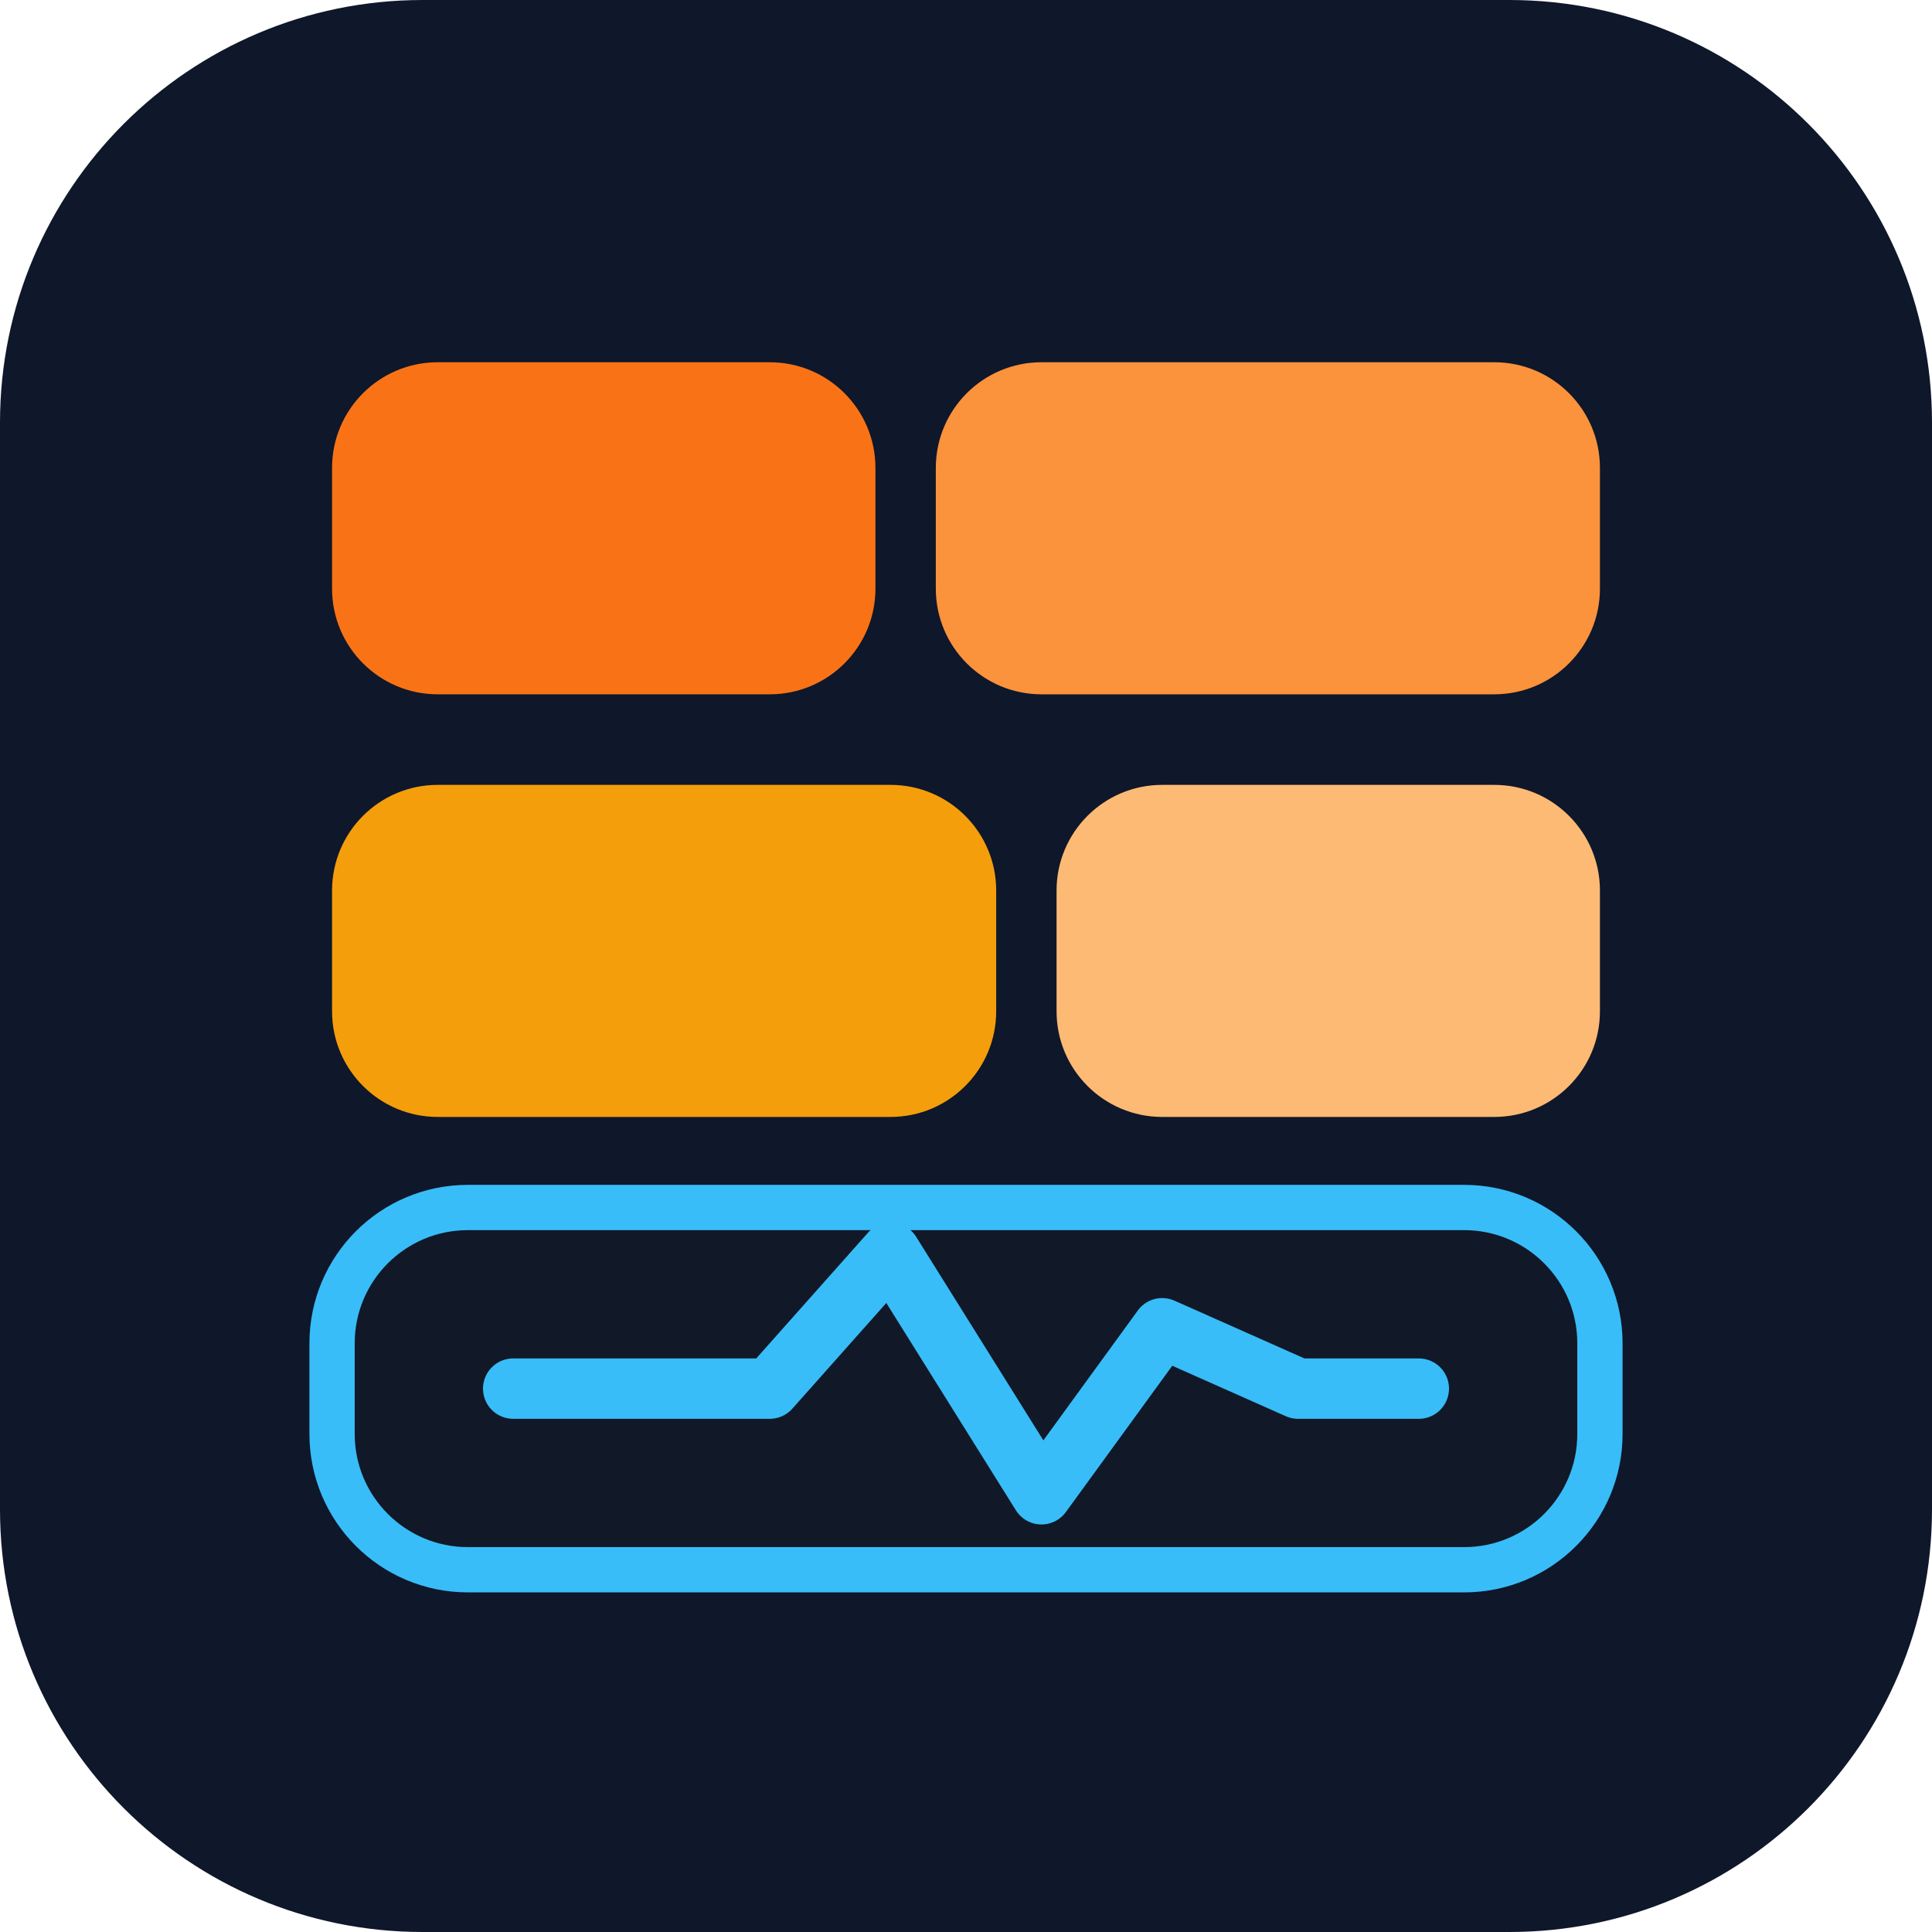
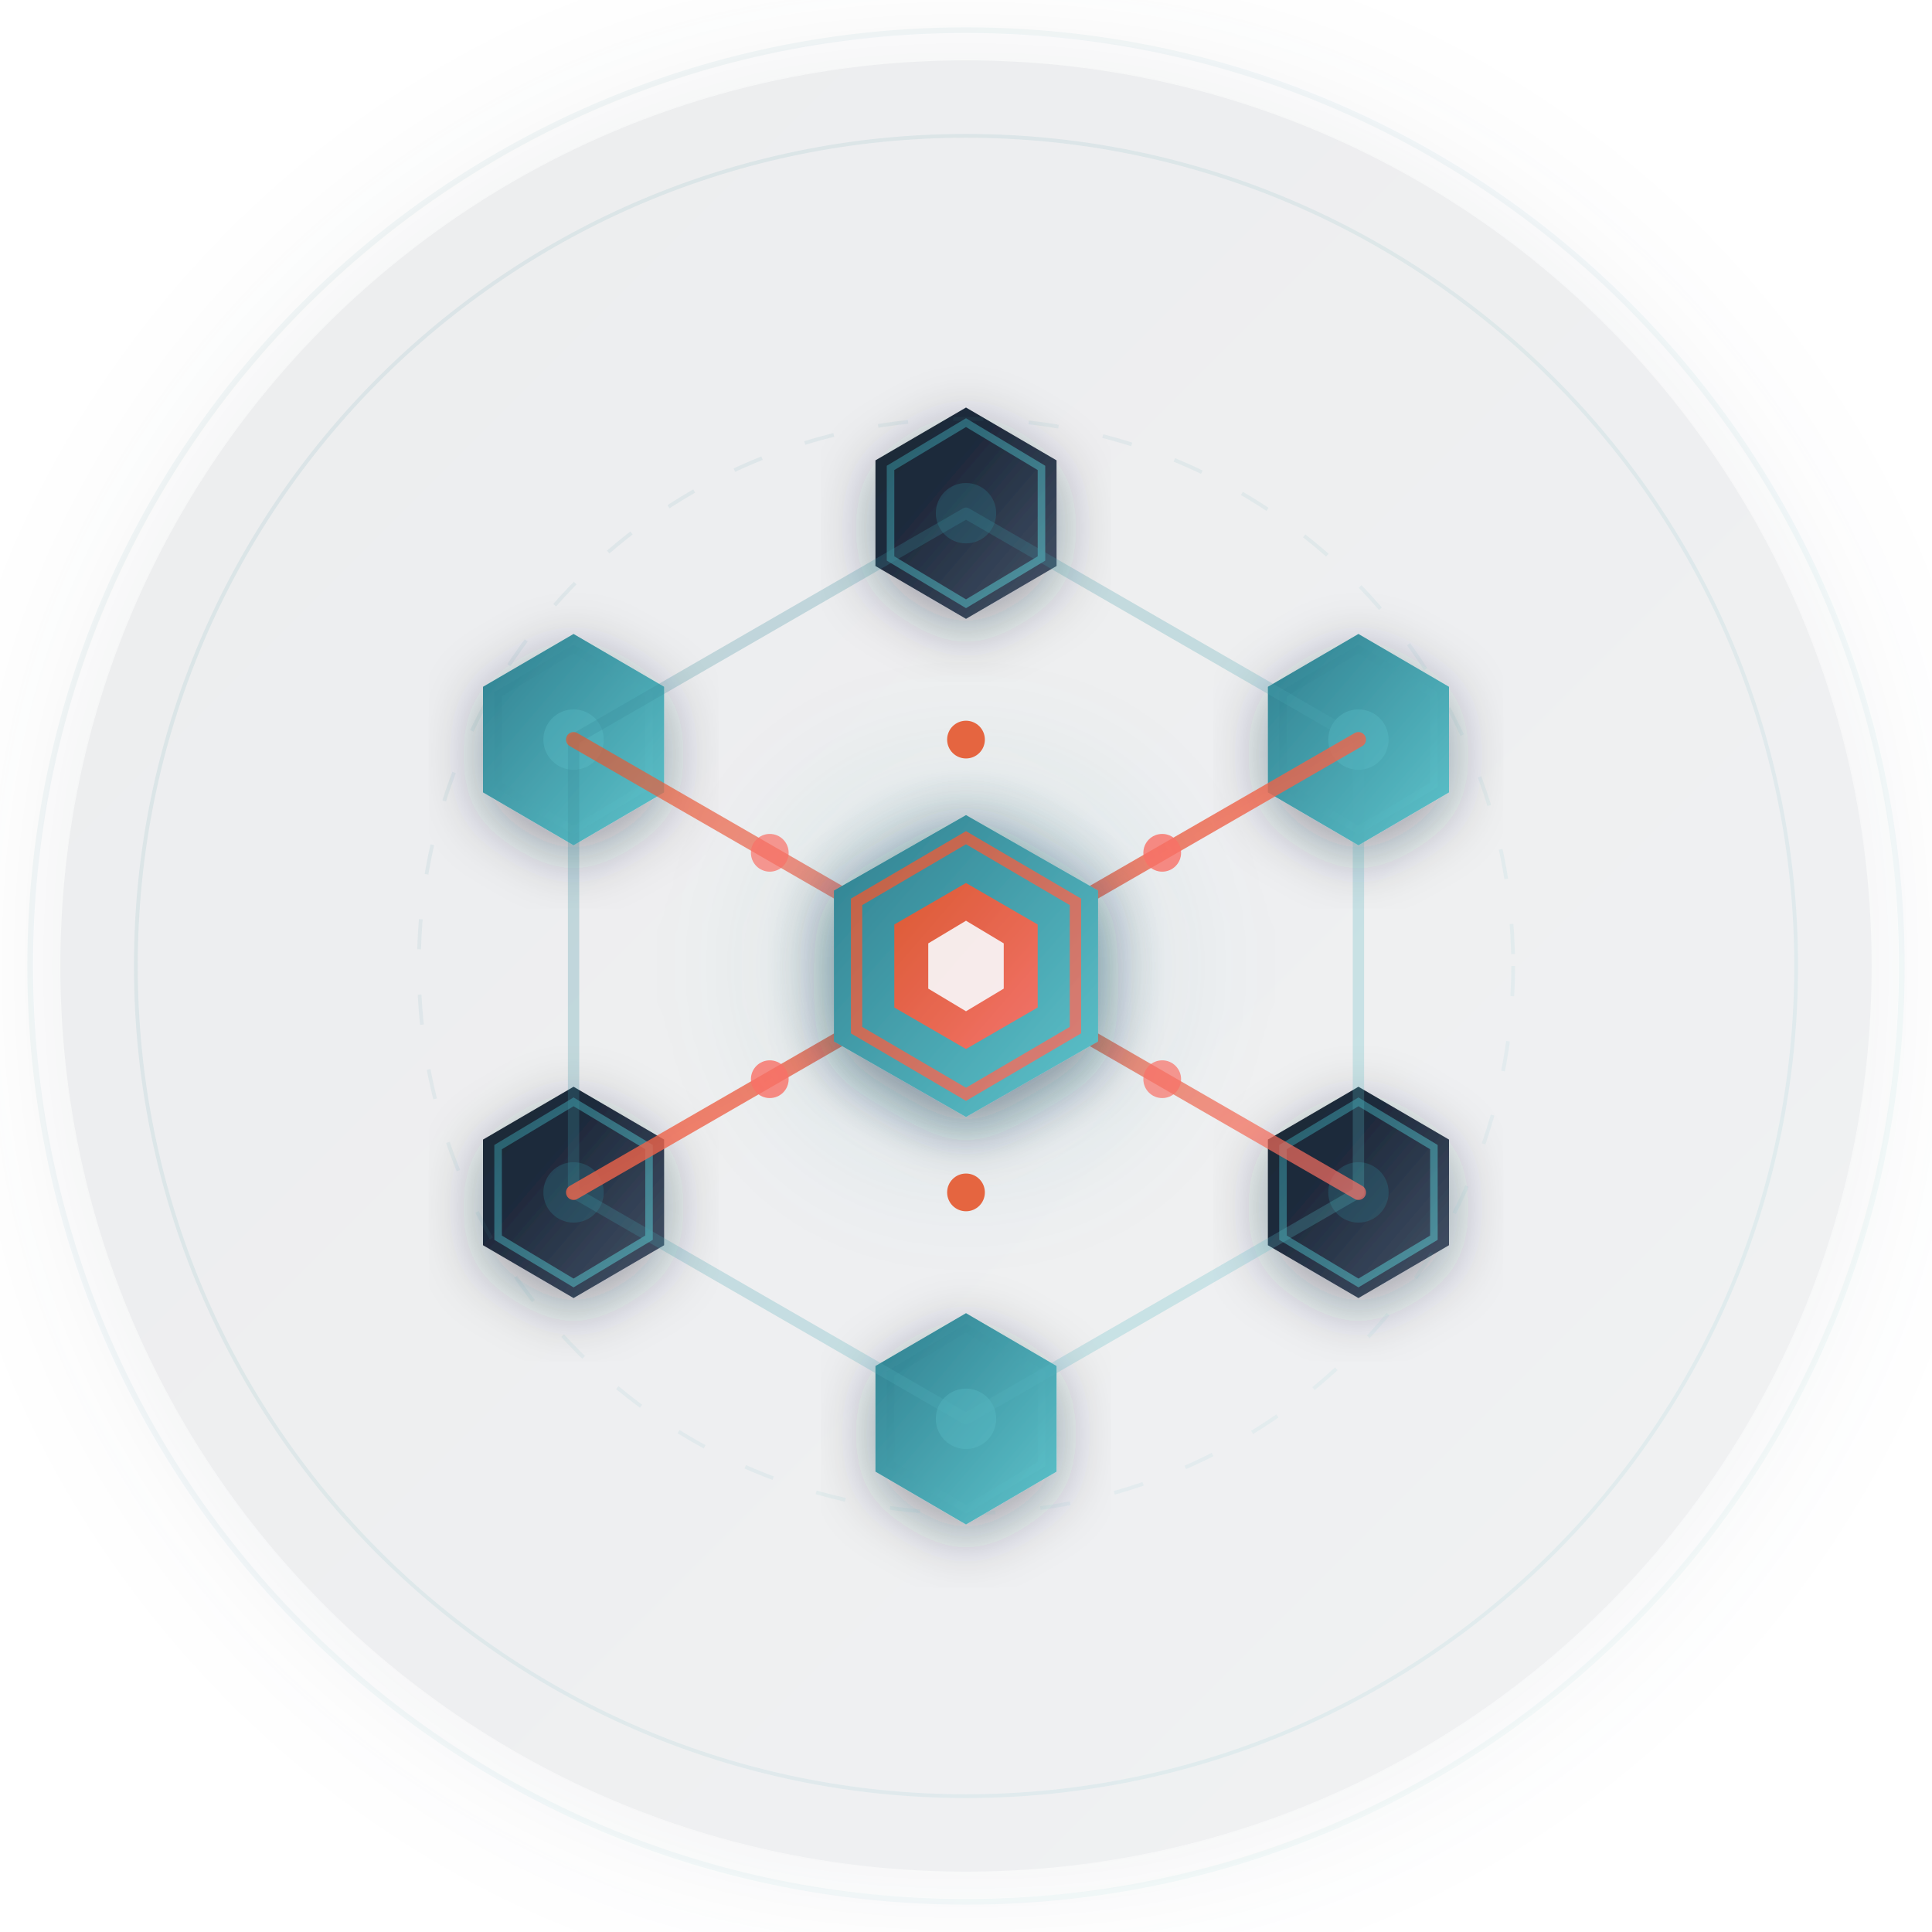
- <svg xmlns="http://www.w3.org/2000/svg" width="256" height="256" viewBox="0 0 256 256" fill="none">
-   <rect width="256" height="256" rx="56" fill="#0F172A" />
-   <rect x="44" y="48" width="72" height="44" rx="14" fill="#F97316" />
-   <rect x="124" y="48" width="88" height="44" rx="14" fill="#FB923C" />
-   <rect x="44" y="104" width="88" height="44" rx="14" fill="#F59E0B" />
-   <rect x="140" y="104" width="72" height="44" rx="14" fill="#FDBA74" />
-   <rect x="44" y="160" width="168" height="48" rx="18" fill="#111827" stroke="#38BDF8" stroke-width="6" />
-   <path d="M68 184H102L118 166L138 198L154 176L172 184H188" stroke="#38BDF8" stroke-width="8" stroke-linecap="round" stroke-linejoin="round" />
+ <svg xmlns="http://www.w3.org/2000/svg" viewBox="0 0 512 512" width="256" height="256">
+   <defs>
+     <linearGradient id="base" x1="0%" y1="0%" x2="100%" y2="100%">
+       <stop offset="0%" stop-color="#1F2937" />
+       <stop offset="35%" stop-color="#1E293B" />
+       <stop offset="70%" stop-color="#334155" />
+       <stop offset="100%" stop-color="#475569" />
+     </linearGradient>
+     <linearGradient id="teal" x1="0%" y1="0%" x2="100%" y2="100%">
+       <stop offset="0%" stop-color="#2F7F8F" />
+       <stop offset="100%" stop-color="#5EC4CC" />
+     </linearGradient>
+     <linearGradient id="flow" x1="0%" y1="0%" x2="100%" y2="100%">
+       <stop offset="0%" stop-color="#E4572E" />
+       <stop offset="100%" stop-color="#F97066" />
+     </linearGradient>
+     <filter id="ambientGlow" x="-50%" y="-50%" width="200%" height="200%">
+       <feGaussianBlur stdDeviation="20" result="blur" />
+       <feComposite in="SourceGraphic" in2="blur" operator="over" />
+     </filter>
+     <filter id="nodeShadow" x="-30%" y="-30%" width="160%" height="160%">
+       <feDropShadow dx="0" dy="4" stdDeviation="8" flood-color="#1F2937" flood-opacity="0.4" />
+     </filter>
+     <radialGradient id="hubGlow" cx="50%" cy="50%" r="50%">
+       <stop offset="0%" stop-color="#2F7F8F" stop-opacity="1" />
+       <stop offset="100%" stop-color="#2F7F8F" stop-opacity="0" />
+     </radialGradient>
+   </defs>
+   <circle cx="256" cy="256" r="240" fill="url(#base)" opacity="0.08" filter="url(#ambientGlow)" />
+   <circle cx="256" cy="256" r="220" fill="none" stroke="url(#teal)" stroke-width="1" opacity="0.1" />
+   <g transform="translate(256, 256)">
+     <g transform="translate(0, -120)">
+       <polygon points="0,-28 24,-14 24,14 0,28 -24,14 -24,-14" fill="url(#base)" filter="url(#nodeShadow)" />
+       <polygon points="0,-24 20,-12 20,12 0,24 -20,12 -20,-12" fill="none" stroke="url(#teal)" stroke-width="2" opacity="0.6" />
+       <circle cx="0" cy="0" r="8" fill="#2F7F8F" opacity="0.3" />
+     </g>
+     <g transform="translate(104, -60)">
+       <polygon points="0,-28 24,-14 24,14 0,28 -24,14 -24,-14" fill="url(#teal)" filter="url(#nodeShadow)" />
+       <polygon points="0,-24 20,-12 20,12 0,24 -20,12 -20,-12" fill="none" stroke="url(#teal)" stroke-width="2" opacity="0.6" />
+       <circle cx="0" cy="0" r="8" fill="#5EC4CC" opacity="0.3" />
+     </g>
+     <g transform="translate(104, 60)">
+       <polygon points="0,-28 24,-14 24,14 0,28 -24,14 -24,-14" fill="url(#base)" filter="url(#nodeShadow)" />
+       <polygon points="0,-24 20,-12 20,12 0,24 -20,12 -20,-12" fill="none" stroke="url(#teal)" stroke-width="2" opacity="0.6" />
+       <circle cx="0" cy="0" r="8" fill="#2F7F8F" opacity="0.3" />
+     </g>
+     <g transform="translate(0, 120)">
+       <polygon points="0,-28 24,-14 24,14 0,28 -24,14 -24,-14" fill="url(#teal)" filter="url(#nodeShadow)" />
+       <polygon points="0,-24 20,-12 20,12 0,24 -20,12 -20,-12" fill="none" stroke="url(#teal)" stroke-width="2" opacity="0.6" />
+       <circle cx="0" cy="0" r="8" fill="#5EC4CC" opacity="0.3" />
+     </g>
+     <g transform="translate(-104, 60)">
+       <polygon points="0,-28 24,-14 24,14 0,28 -24,14 -24,-14" fill="url(#base)" filter="url(#nodeShadow)" />
+       <polygon points="0,-24 20,-12 20,12 0,24 -20,12 -20,-12" fill="none" stroke="url(#teal)" stroke-width="2" opacity="0.6" />
+       <circle cx="0" cy="0" r="8" fill="#2F7F8F" opacity="0.3" />
+     </g>
+     <g transform="translate(-104, -60)">
+       <polygon points="0,-28 24,-14 24,14 0,28 -24,14 -24,-14" fill="url(#teal)" filter="url(#nodeShadow)" />
+       <polygon points="0,-24 20,-12 20,12 0,24 -20,12 -20,-12" fill="none" stroke="url(#teal)" stroke-width="2" opacity="0.6" />
+       <circle cx="0" cy="0" r="8" fill="#5EC4CC" opacity="0.3" />
+     </g>
+     <polygon points="0,-120 104,-60 104,60 0,120 -104,60 -104,-60" fill="none" stroke="url(#teal)" stroke-width="3" opacity="0.25" stroke-linejoin="round" />
+     <line x1="0" y1="0" x2="0" y2="-120" stroke="url(#flow)" stroke-width="4" stroke-linecap="round" opacity="0.9" />
+     <line x1="0" y1="0" x2="104" y2="-60" stroke="url(#flow)" stroke-width="4" stroke-linecap="round" opacity="0.8" />
+     <line x1="0" y1="0" x2="104" y2="60" stroke="url(#flow)" stroke-width="4" stroke-linecap="round" opacity="0.7" />
+     <line x1="0" y1="0" x2="0" y2="120" stroke="url(#flow)" stroke-width="4" stroke-linecap="round" opacity="0.9" />
+     <line x1="0" y1="0" x2="-104" y2="60" stroke="url(#flow)" stroke-width="4" stroke-linecap="round" opacity="0.8" />
+     <line x1="0" y1="0" x2="-104" y2="-60" stroke="url(#flow)" stroke-width="4" stroke-linecap="round" opacity="0.7" />
+     <circle cx="0" cy="0" r="52" fill="url(#hubGlow)" opacity="0.4" filter="url(#ambientGlow)" />
+     <polygon points="0,-40 35,-20 35,20 0,40 -35,20 -35,-20" fill="url(#teal)" filter="url(#nodeShadow)" />
+     <polygon points="0,-34 29,-17 29,17 0,34 -29,17 -29,-17" fill="none" stroke="url(#flow)" stroke-width="3" opacity="0.8" />
+     <polygon points="0,-22 19,-11 19,11 0,22 -19,11 -19,-11" fill="url(#flow)" opacity="0.95" />
+     <polygon points="0,-12 10,-6 10,6 0,12 -10,6 -10,-6" fill="#F8FAFC" opacity="0.9" />
+     <circle cx="0" cy="-60" r="5" fill="#E4572E" opacity="0.9" />
+     <circle cx="52" cy="-30" r="5" fill="#F97066" opacity="0.8" />
+     <circle cx="52" cy="30" r="5" fill="#F97066" opacity="0.7" />
+     <circle cx="0" cy="60" r="5" fill="#E4572E" opacity="0.9" />
+     <circle cx="-52" cy="30" r="5" fill="#F97066" opacity="0.8" />
+     <circle cx="-52" cy="-30" r="5" fill="#F97066" opacity="0.7" />
+     <circle cx="0" cy="0" r="145" fill="none" stroke="url(#teal)" stroke-width="1" opacity="0.08" stroke-dasharray="8 12" />
+   </g>
+   <circle cx="256" cy="256" r="248" fill="none" stroke="url(#teal)" stroke-width="1.5" opacity="0.06" />
</svg>
